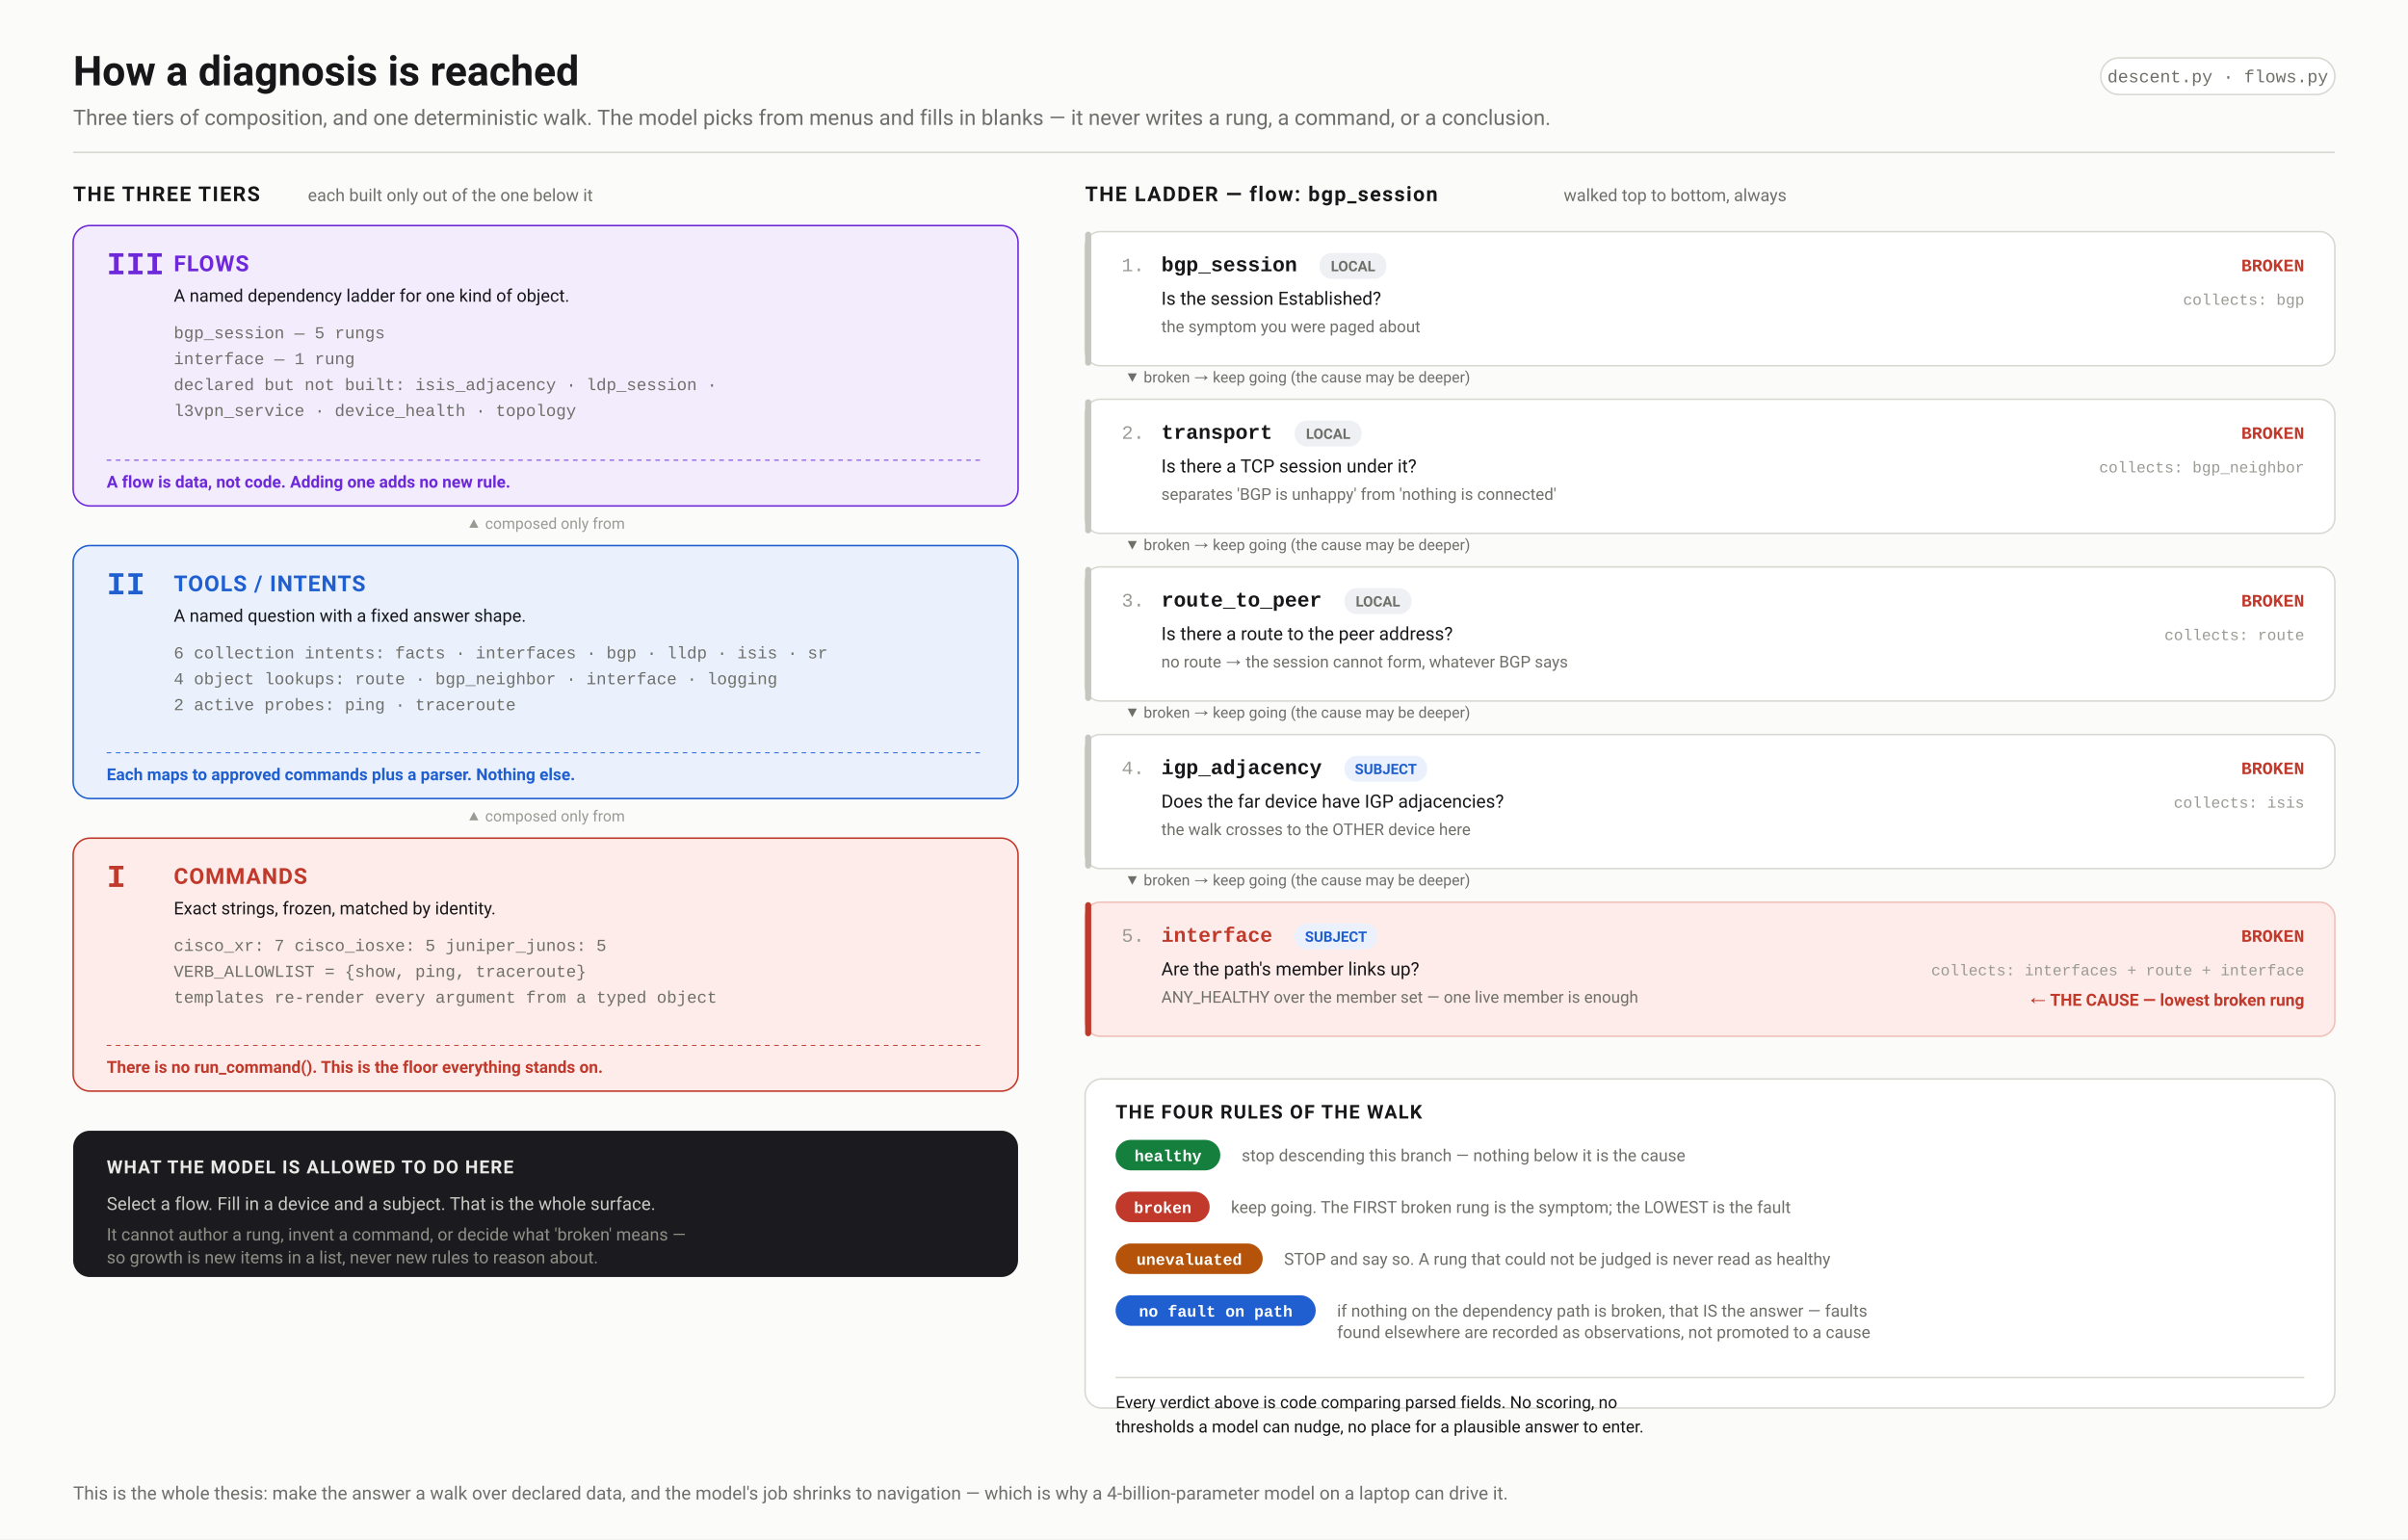
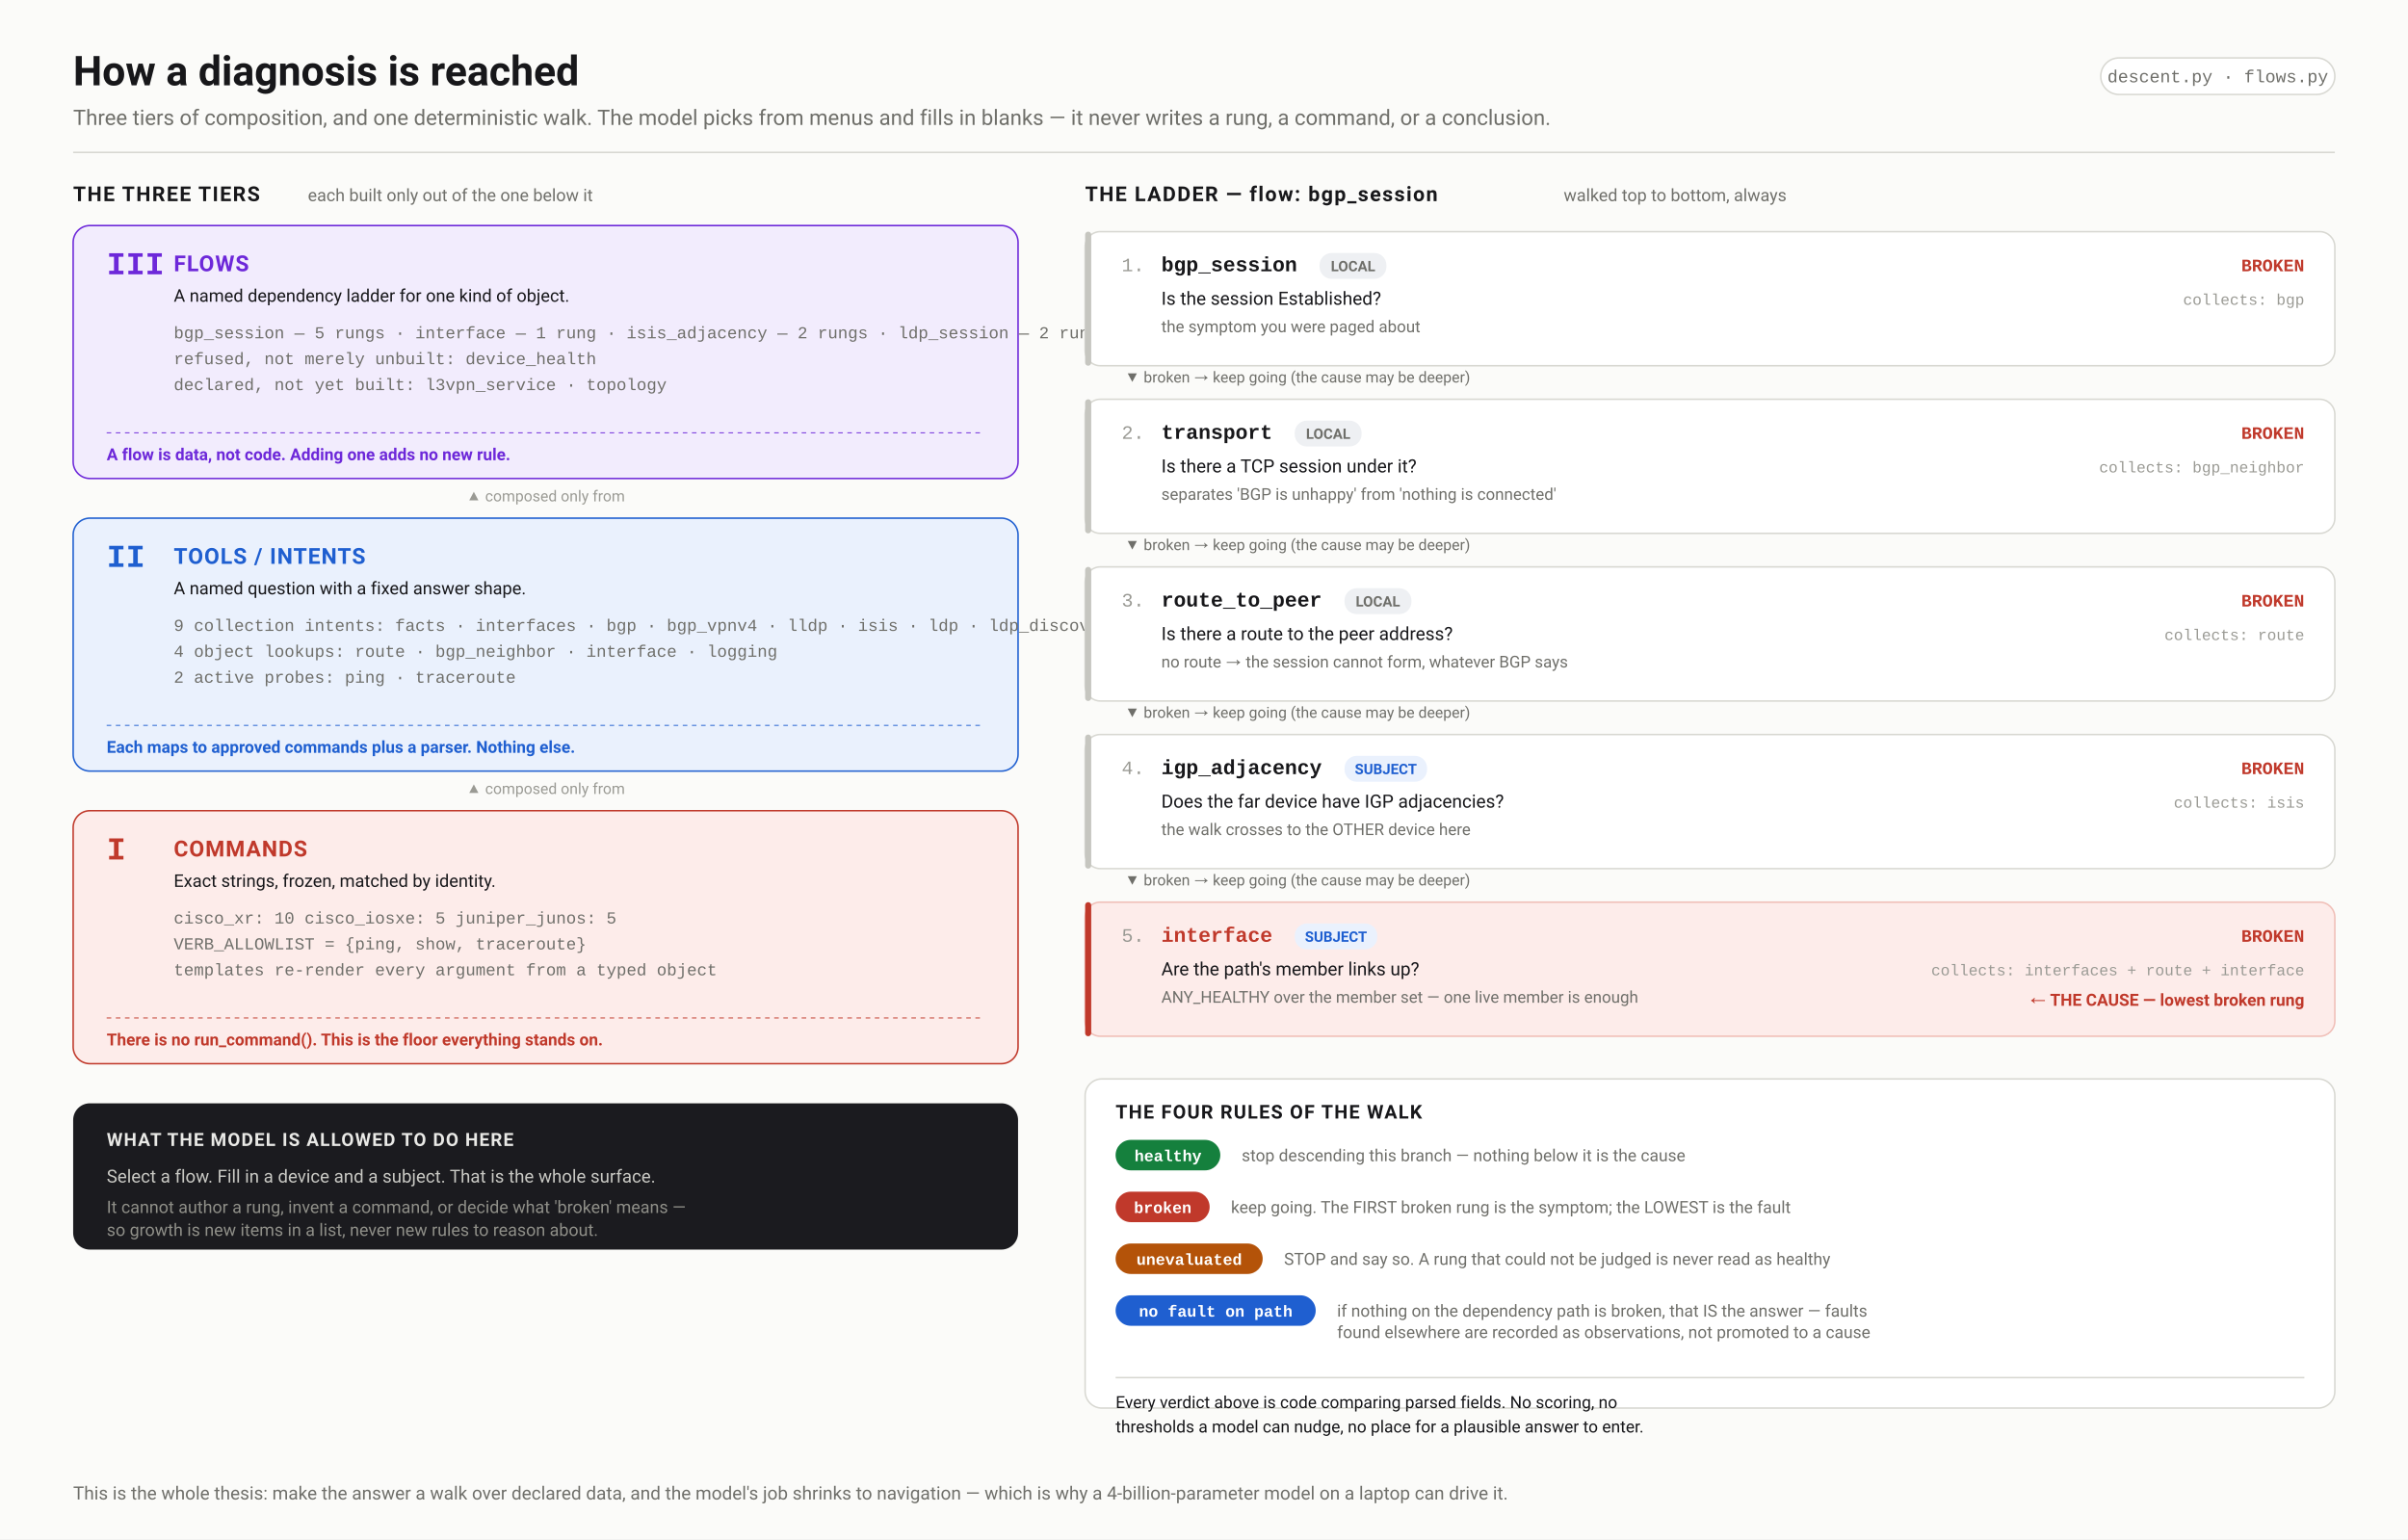
<svg xmlns="http://www.w3.org/2000/svg" width="1580" height="1010" viewBox="0 0 1580 1010" font-family="ui-sans-serif,-apple-system,'Segoe UI',Roboto,Helvetica,Arial,sans-serif">
  <defs>
    <marker id="arw" viewBox="0 0 10 10" refX="9" refY="5" markerWidth="6" markerHeight="6" orient="auto-start-reverse">
      <path d="M 0 0 L 10 5 L 0 10 z" fill="#6f6f6a" />
    </marker>
    <marker id="arwb" viewBox="0 0 10 10" refX="9" refY="5" markerWidth="6" markerHeight="6" orient="auto-start-reverse">
      <path d="M 0 0 L 10 5 L 0 10 z" fill="#1f5fd0" />
    </marker>
    <marker id="arwr" viewBox="0 0 10 10" refX="9" refY="5" markerWidth="6" markerHeight="6" orient="auto-start-reverse">
      <path d="M 0 0 L 10 5 L 0 10 z" fill="#c0392b" />
    </marker>
    <marker id="arwp" viewBox="0 0 10 10" refX="9" refY="5" markerWidth="6" markerHeight="6" orient="auto-start-reverse">
      <path d="M 0 0 L 10 5 L 0 10 z" fill="#6d28d9" />
    </marker>
    <marker id="arwg" viewBox="0 0 10 10" refX="9" refY="5" markerWidth="6" markerHeight="6" orient="auto-start-reverse">
      <path d="M 0 0 L 10 5 L 0 10 z" fill="#15803d" />
    </marker>
  </defs>
  <rect width="1580" height="1010" fill="#fbfbf9" />
  <text x="48.0" y="56.0" font-family="ui-sans-serif,-apple-system,'Segoe UI',Roboto,Helvetica,Arial,sans-serif" font-size="27" font-weight="700" fill="#17171a" text-anchor="start">How a diagnosis is reached</text>
  <text x="48.0" y="82.0" font-family="ui-sans-serif,-apple-system,'Segoe UI',Roboto,Helvetica,Arial,sans-serif" font-size="14" font-weight="400" fill="#6f6f6a" text-anchor="start">Three tiers of composition, and one deterministic walk. The model picks from menus and fills in blanks — it never writes a rung, a command, or a conclusion.</text>
  <rect x="1378.4" y="38.0" width="153.6" height="24.0" rx="12" fill="#fff" stroke="#d8d8d2" stroke-width="1" />
  <text x="1455.2" y="54.0" font-family="ui-monospace,'SF Mono',Menlo,Consolas,'Liberation Mono',monospace" font-size="11.5" font-weight="400" fill="#6f6f6a" text-anchor="middle">descent.py · flows.py</text>
  <line x1="48.0" y1="100.0" x2="1532.0" y2="100.0" stroke="#d8d8d2" stroke-width="1" />
  <text x="48.0" y="132.0" font-family="ui-sans-serif,-apple-system,'Segoe UI',Roboto,Helvetica,Arial,sans-serif" font-size="13.5" font-weight="700" fill="#17171a" text-anchor="start" letter-spacing="0.9">THE THREE TIERS</text>
  <text x="202.0" y="132.0" font-family="ui-sans-serif,-apple-system,'Segoe UI',Roboto,Helvetica,Arial,sans-serif" font-size="11.3" font-weight="400" fill="#6f6f6a" text-anchor="start">each built only out of the one below it</text>
-   <rect x="48.0" y="148.0" width="620.0" height="184.0" rx="11" fill="#f2ecfd" stroke="#6d28d9" stroke-width="1" />
+   <rect x="48.0" y="148.0" width="620.0" height="166.0" rx="11" fill="#f2ecfd" stroke="#6d28d9" stroke-width="1" />
  <text x="70.0" y="180.0" font-family="ui-monospace,'SF Mono',Menlo,Consolas,'Liberation Mono',monospace" font-size="21" font-weight="700" fill="#6d28d9" text-anchor="start">III</text>
  <text x="114.0" y="178.0" font-family="ui-sans-serif,-apple-system,'Segoe UI',Roboto,Helvetica,Arial,sans-serif" font-size="14.5" font-weight="700" fill="#6d28d9" text-anchor="start" letter-spacing="0.6">FLOWS</text>
  <text x="114.0" y="198.0" font-family="ui-sans-serif,-apple-system,'Segoe UI',Roboto,Helvetica,Arial,sans-serif" font-size="11.5" font-weight="400" fill="#17171a" text-anchor="start">A named dependency ladder for one kind of object.</text>
-   <text x="114.0" y="222.0" font-family="ui-monospace,'SF Mono',Menlo,Consolas,'Liberation Mono',monospace" font-size="11" font-weight="400" fill="#6f6f6a" text-anchor="start">bgp_session — 5 rungs</text>
-   <text x="114.0" y="239.0" font-family="ui-monospace,'SF Mono',Menlo,Consolas,'Liberation Mono',monospace" font-size="11" font-weight="400" fill="#6f6f6a" text-anchor="start">interface — 1 rung</text>
-   <text x="114.0" y="256.0" font-family="ui-monospace,'SF Mono',Menlo,Consolas,'Liberation Mono',monospace" font-size="11" font-weight="400" fill="#6f6f6a" text-anchor="start">declared but not built: isis_adjacency · ldp_session ·</text>
-   <text x="114.0" y="273.0" font-family="ui-monospace,'SF Mono',Menlo,Consolas,'Liberation Mono',monospace" font-size="11" font-weight="400" fill="#6f6f6a" text-anchor="start">l3vpn_service · device_health · topology</text>
-   <line x1="70.0" y1="302.0" x2="646.0" y2="302.0" stroke="#6d28d9" stroke-width="0.6" stroke-dasharray="3 3" />
-   <text x="70.0" y="320.0" font-family="ui-sans-serif,-apple-system,'Segoe UI',Roboto,Helvetica,Arial,sans-serif" font-size="10.9" font-weight="600" fill="#6d28d9" text-anchor="start">A flow is data, not code. Adding one adds no new rule.</text>
-   <text x="358.0" y="347.0" font-family="ui-sans-serif,-apple-system,'Segoe UI',Roboto,Helvetica,Arial,sans-serif" font-size="10" font-weight="400" fill="#9a9a94" text-anchor="middle">▲  composed only from</text>
-   <rect x="48.0" y="358.0" width="620.0" height="166.0" rx="11" fill="#eaf1fd" stroke="#1f5fd0" stroke-width="1" />
-   <text x="70.0" y="390.0" font-family="ui-monospace,'SF Mono',Menlo,Consolas,'Liberation Mono',monospace" font-size="21" font-weight="700" fill="#1f5fd0" text-anchor="start">II</text>
-   <text x="114.0" y="388.0" font-family="ui-sans-serif,-apple-system,'Segoe UI',Roboto,Helvetica,Arial,sans-serif" font-size="14.5" font-weight="700" fill="#1f5fd0" text-anchor="start" letter-spacing="0.6">TOOLS / INTENTS</text>
-   <text x="114.0" y="408.0" font-family="ui-sans-serif,-apple-system,'Segoe UI',Roboto,Helvetica,Arial,sans-serif" font-size="11.5" font-weight="400" fill="#17171a" text-anchor="start">A named question with a fixed answer shape.</text>
-   <text x="114.0" y="432.0" font-family="ui-monospace,'SF Mono',Menlo,Consolas,'Liberation Mono',monospace" font-size="11" font-weight="400" fill="#6f6f6a" text-anchor="start">6 collection intents: facts · interfaces · bgp · lldp · isis · sr</text>
-   <text x="114.0" y="449.0" font-family="ui-monospace,'SF Mono',Menlo,Consolas,'Liberation Mono',monospace" font-size="11" font-weight="400" fill="#6f6f6a" text-anchor="start">4 object lookups: route · bgp_neighbor · interface · logging</text>
-   <text x="114.0" y="466.0" font-family="ui-monospace,'SF Mono',Menlo,Consolas,'Liberation Mono',monospace" font-size="11" font-weight="400" fill="#6f6f6a" text-anchor="start">2 active probes: ping · traceroute</text>
-   <line x1="70.0" y1="494.0" x2="646.0" y2="494.0" stroke="#1f5fd0" stroke-width="0.6" stroke-dasharray="3 3" />
-   <text x="70.0" y="512.0" font-family="ui-sans-serif,-apple-system,'Segoe UI',Roboto,Helvetica,Arial,sans-serif" font-size="10.9" font-weight="600" fill="#1f5fd0" text-anchor="start">Each maps to approved commands plus a parser. Nothing else.</text>
-   <text x="358.0" y="539.0" font-family="ui-sans-serif,-apple-system,'Segoe UI',Roboto,Helvetica,Arial,sans-serif" font-size="10" font-weight="400" fill="#9a9a94" text-anchor="middle">▲  composed only from</text>
-   <rect x="48.0" y="550.0" width="620.0" height="166.0" rx="11" fill="#fdecea" stroke="#c0392b" stroke-width="1" />
-   <text x="70.0" y="582.0" font-family="ui-monospace,'SF Mono',Menlo,Consolas,'Liberation Mono',monospace" font-size="21" font-weight="700" fill="#c0392b" text-anchor="start">I</text>
-   <text x="114.0" y="580.0" font-family="ui-sans-serif,-apple-system,'Segoe UI',Roboto,Helvetica,Arial,sans-serif" font-size="14.5" font-weight="700" fill="#c0392b" text-anchor="start" letter-spacing="0.6">COMMANDS</text>
-   <text x="114.0" y="600.0" font-family="ui-sans-serif,-apple-system,'Segoe UI',Roboto,Helvetica,Arial,sans-serif" font-size="11.5" font-weight="400" fill="#17171a" text-anchor="start">Exact strings, frozen, matched by identity.</text>
-   <text x="114.0" y="624.0" font-family="ui-monospace,'SF Mono',Menlo,Consolas,'Liberation Mono',monospace" font-size="11" font-weight="400" fill="#6f6f6a" text-anchor="start">cisco_xr: 7    cisco_iosxe: 5    juniper_junos: 5</text>
-   <text x="114.0" y="641.0" font-family="ui-monospace,'SF Mono',Menlo,Consolas,'Liberation Mono',monospace" font-size="11" font-weight="400" fill="#6f6f6a" text-anchor="start">VERB_ALLOWLIST = {show, ping, traceroute}</text>
-   <text x="114.0" y="658.0" font-family="ui-monospace,'SF Mono',Menlo,Consolas,'Liberation Mono',monospace" font-size="11" font-weight="400" fill="#6f6f6a" text-anchor="start">templates re-render every argument from a typed object</text>
-   <line x1="70.0" y1="686.0" x2="646.0" y2="686.0" stroke="#c0392b" stroke-width="0.6" stroke-dasharray="3 3" />
-   <text x="70.0" y="704.0" font-family="ui-sans-serif,-apple-system,'Segoe UI',Roboto,Helvetica,Arial,sans-serif" font-size="10.9" font-weight="600" fill="#c0392b" text-anchor="start">There is no run_command(). This is the floor everything stands on.</text>
-   <rect x="48.0" y="742.0" width="620.0" height="96.0" rx="11" fill="#1b1b1f" stroke="none" stroke-width="1" />
-   <text x="70.0" y="770.0" font-family="ui-sans-serif,-apple-system,'Segoe UI',Roboto,Helvetica,Arial,sans-serif" font-size="12" font-weight="700" fill="#e9e9e6" text-anchor="start" letter-spacing="0.7">WHAT THE MODEL IS ALLOWED TO DO HERE</text>
-   <text x="70.0" y="794.0" font-family="ui-sans-serif,-apple-system,'Segoe UI',Roboto,Helvetica,Arial,sans-serif" font-size="11.8" font-weight="400" fill="#c9c9c4" text-anchor="start">Select a flow. Fill in a device and a subject. That is the whole surface.</text>
-   <text x="70.0" y="814.0" font-family="ui-sans-serif,-apple-system,'Segoe UI',Roboto,Helvetica,Arial,sans-serif" font-size="11.3" font-weight="400" fill="#8f8f88" text-anchor="start">It cannot author a rung, invent a command, or decide what 'broken' means —</text>
-   <text x="70.0" y="829.0" font-family="ui-sans-serif,-apple-system,'Segoe UI',Roboto,Helvetica,Arial,sans-serif" font-size="11.3" font-weight="400" fill="#8f8f88" text-anchor="start">so growth is new items in a list, never new rules to reason about.</text>
+   <text x="114.0" y="222.0" font-family="ui-monospace,'SF Mono',Menlo,Consolas,'Liberation Mono',monospace" font-size="11" font-weight="400" fill="#6f6f6a" text-anchor="start">bgp_session — 5 rungs · interface — 1 rung · isis_adjacency — 2 rungs · ldp_session — 2 rungs</text>
+   <text x="114.0" y="239.0" font-family="ui-monospace,'SF Mono',Menlo,Consolas,'Liberation Mono',monospace" font-size="11" font-weight="400" fill="#6f6f6a" text-anchor="start">refused, not merely unbuilt: device_health</text>
+   <text x="114.0" y="256.0" font-family="ui-monospace,'SF Mono',Menlo,Consolas,'Liberation Mono',monospace" font-size="11" font-weight="400" fill="#6f6f6a" text-anchor="start">declared, not yet built: l3vpn_service · topology</text>
+   <line x1="70.0" y1="284.0" x2="646.0" y2="284.0" stroke="#6d28d9" stroke-width="0.6" stroke-dasharray="3 3" />
+   <text x="70.0" y="302.0" font-family="ui-sans-serif,-apple-system,'Segoe UI',Roboto,Helvetica,Arial,sans-serif" font-size="10.9" font-weight="600" fill="#6d28d9" text-anchor="start">A flow is data, not code. Adding one adds no new rule.</text>
+   <text x="358.0" y="329.0" font-family="ui-sans-serif,-apple-system,'Segoe UI',Roboto,Helvetica,Arial,sans-serif" font-size="10" font-weight="400" fill="#9a9a94" text-anchor="middle">▲  composed only from</text>
+   <rect x="48.0" y="340.0" width="620.0" height="166.0" rx="11" fill="#eaf1fd" stroke="#1f5fd0" stroke-width="1" />
+   <text x="70.0" y="372.0" font-family="ui-monospace,'SF Mono',Menlo,Consolas,'Liberation Mono',monospace" font-size="21" font-weight="700" fill="#1f5fd0" text-anchor="start">II</text>
+   <text x="114.0" y="370.0" font-family="ui-sans-serif,-apple-system,'Segoe UI',Roboto,Helvetica,Arial,sans-serif" font-size="14.5" font-weight="700" fill="#1f5fd0" text-anchor="start" letter-spacing="0.6">TOOLS / INTENTS</text>
+   <text x="114.0" y="390.0" font-family="ui-sans-serif,-apple-system,'Segoe UI',Roboto,Helvetica,Arial,sans-serif" font-size="11.5" font-weight="400" fill="#17171a" text-anchor="start">A named question with a fixed answer shape.</text>
+   <text x="114.0" y="414.0" font-family="ui-monospace,'SF Mono',Menlo,Consolas,'Liberation Mono',monospace" font-size="11" font-weight="400" fill="#6f6f6a" text-anchor="start">9 collection intents: facts · interfaces · bgp · bgp_vpnv4 · lldp · isis · ldp · ldp_discovery · sr</text>
+   <text x="114.0" y="431.0" font-family="ui-monospace,'SF Mono',Menlo,Consolas,'Liberation Mono',monospace" font-size="11" font-weight="400" fill="#6f6f6a" text-anchor="start">4 object lookups: route · bgp_neighbor · interface · logging</text>
+   <text x="114.0" y="448.0" font-family="ui-monospace,'SF Mono',Menlo,Consolas,'Liberation Mono',monospace" font-size="11" font-weight="400" fill="#6f6f6a" text-anchor="start">2 active probes: ping · traceroute</text>
+   <line x1="70.0" y1="476.0" x2="646.0" y2="476.0" stroke="#1f5fd0" stroke-width="0.6" stroke-dasharray="3 3" />
+   <text x="70.0" y="494.0" font-family="ui-sans-serif,-apple-system,'Segoe UI',Roboto,Helvetica,Arial,sans-serif" font-size="10.9" font-weight="600" fill="#1f5fd0" text-anchor="start">Each maps to approved commands plus a parser. Nothing else.</text>
+   <text x="358.0" y="521.0" font-family="ui-sans-serif,-apple-system,'Segoe UI',Roboto,Helvetica,Arial,sans-serif" font-size="10" font-weight="400" fill="#9a9a94" text-anchor="middle">▲  composed only from</text>
+   <rect x="48.0" y="532.0" width="620.0" height="166.0" rx="11" fill="#fdecea" stroke="#c0392b" stroke-width="1" />
+   <text x="70.0" y="564.0" font-family="ui-monospace,'SF Mono',Menlo,Consolas,'Liberation Mono',monospace" font-size="21" font-weight="700" fill="#c0392b" text-anchor="start">I</text>
+   <text x="114.0" y="562.0" font-family="ui-sans-serif,-apple-system,'Segoe UI',Roboto,Helvetica,Arial,sans-serif" font-size="14.5" font-weight="700" fill="#c0392b" text-anchor="start" letter-spacing="0.6">COMMANDS</text>
+   <text x="114.0" y="582.0" font-family="ui-sans-serif,-apple-system,'Segoe UI',Roboto,Helvetica,Arial,sans-serif" font-size="11.5" font-weight="400" fill="#17171a" text-anchor="start">Exact strings, frozen, matched by identity.</text>
+   <text x="114.0" y="606.0" font-family="ui-monospace,'SF Mono',Menlo,Consolas,'Liberation Mono',monospace" font-size="11" font-weight="400" fill="#6f6f6a" text-anchor="start">cisco_xr: 10    cisco_iosxe: 5    juniper_junos: 5</text>
+   <text x="114.0" y="623.0" font-family="ui-monospace,'SF Mono',Menlo,Consolas,'Liberation Mono',monospace" font-size="11" font-weight="400" fill="#6f6f6a" text-anchor="start">VERB_ALLOWLIST = {ping, show, traceroute}</text>
+   <text x="114.0" y="640.0" font-family="ui-monospace,'SF Mono',Menlo,Consolas,'Liberation Mono',monospace" font-size="11" font-weight="400" fill="#6f6f6a" text-anchor="start">templates re-render every argument from a typed object</text>
+   <line x1="70.0" y1="668.0" x2="646.0" y2="668.0" stroke="#c0392b" stroke-width="0.6" stroke-dasharray="3 3" />
+   <text x="70.0" y="686.0" font-family="ui-sans-serif,-apple-system,'Segoe UI',Roboto,Helvetica,Arial,sans-serif" font-size="10.9" font-weight="600" fill="#c0392b" text-anchor="start">There is no run_command(). This is the floor everything stands on.</text>
+   <rect x="48.0" y="724.0" width="620.0" height="96.0" rx="11" fill="#1b1b1f" stroke="none" stroke-width="1" />
+   <text x="70.0" y="752.0" font-family="ui-sans-serif,-apple-system,'Segoe UI',Roboto,Helvetica,Arial,sans-serif" font-size="12" font-weight="700" fill="#e9e9e6" text-anchor="start" letter-spacing="0.7">WHAT THE MODEL IS ALLOWED TO DO HERE</text>
+   <text x="70.0" y="776.0" font-family="ui-sans-serif,-apple-system,'Segoe UI',Roboto,Helvetica,Arial,sans-serif" font-size="11.8" font-weight="400" fill="#c9c9c4" text-anchor="start">Select a flow. Fill in a device and a subject. That is the whole surface.</text>
+   <text x="70.0" y="796.0" font-family="ui-sans-serif,-apple-system,'Segoe UI',Roboto,Helvetica,Arial,sans-serif" font-size="11.3" font-weight="400" fill="#8f8f88" text-anchor="start">It cannot author a rung, invent a command, or decide what 'broken' means —</text>
+   <text x="70.0" y="811.0" font-family="ui-sans-serif,-apple-system,'Segoe UI',Roboto,Helvetica,Arial,sans-serif" font-size="11.3" font-weight="400" fill="#8f8f88" text-anchor="start">so growth is new items in a list, never new rules to reason about.</text>
  <text x="712.0" y="132.0" font-family="ui-sans-serif,-apple-system,'Segoe UI',Roboto,Helvetica,Arial,sans-serif" font-size="13.5" font-weight="700" fill="#17171a" text-anchor="start" letter-spacing="0.9">THE LADDER — flow: bgp_session</text>
  <text x="1026.0" y="132.0" font-family="ui-sans-serif,-apple-system,'Segoe UI',Roboto,Helvetica,Arial,sans-serif" font-size="11.3" font-weight="400" fill="#6f6f6a" text-anchor="start">walked top to bottom, always</text>
  <rect x="712.0" y="152.0" width="820.0" height="88.0" rx="10" fill="#ffffff" stroke="#d8d8d2" stroke-width="1" />
  <rect x="712.0" y="152.0" width="4.0" height="88.0" rx="2" fill="#c6c6c0" stroke="none" stroke-width="1" />
  <text x="736.0" y="178.0" font-family="ui-monospace,'SF Mono',Menlo,Consolas,'Liberation Mono',monospace" font-size="12.5" font-weight="400" fill="#9a9a94" text-anchor="start">1.</text>
  <text x="762.0" y="178.0" font-family="ui-monospace,'SF Mono',Menlo,Consolas,'Liberation Mono',monospace" font-size="13.5" font-weight="700" fill="#17171a" text-anchor="start">bgp_session</text>
  <rect x="865.8" y="166.0" width="43.9" height="17.0" rx="8" fill="#eef0f3" stroke="none" stroke-width="1" />
  <text x="887.8" y="178.0" font-family="ui-sans-serif,-apple-system,'Segoe UI',Roboto,Helvetica,Arial,sans-serif" font-size="9.5" font-weight="700" fill="#6f6f6a" text-anchor="middle">LOCAL</text>
  <text x="1512.0" y="178.0" font-family="ui-monospace,'SF Mono',Menlo,Consolas,'Liberation Mono',monospace" font-size="11.5" font-weight="700" fill="#c0392b" text-anchor="end">BROKEN</text>
  <text x="762.0" y="200.0" font-family="ui-sans-serif,-apple-system,'Segoe UI',Roboto,Helvetica,Arial,sans-serif" font-size="12" font-weight="400" fill="#17171a" text-anchor="start">Is the session Established?</text>
  <text x="762.0" y="218.0" font-family="ui-sans-serif,-apple-system,'Segoe UI',Roboto,Helvetica,Arial,sans-serif" font-size="10.7" font-weight="400" fill="#6f6f6a" text-anchor="start">the symptom you were paged about</text>
  <text x="1512.0" y="200.0" font-family="ui-monospace,'SF Mono',Menlo,Consolas,'Liberation Mono',monospace" font-size="10.2" font-weight="400" fill="#9a9a94" text-anchor="end">collects: bgp</text>
  <text x="738.0" y="251.0" font-family="ui-sans-serif,-apple-system,'Segoe UI',Roboto,Helvetica,Arial,sans-serif" font-size="10" font-weight="400" fill="#6f6f6a" text-anchor="start">▼ broken → keep going (the cause may be deeper)</text>
  <rect x="712.0" y="262.0" width="820.0" height="88.0" rx="10" fill="#ffffff" stroke="#d8d8d2" stroke-width="1" />
  <rect x="712.0" y="262.0" width="4.0" height="88.0" rx="2" fill="#c6c6c0" stroke="none" stroke-width="1" />
  <text x="736.0" y="288.0" font-family="ui-monospace,'SF Mono',Menlo,Consolas,'Liberation Mono',monospace" font-size="12.5" font-weight="400" fill="#9a9a94" text-anchor="start">2.</text>
  <text x="762.0" y="288.0" font-family="ui-monospace,'SF Mono',Menlo,Consolas,'Liberation Mono',monospace" font-size="13.5" font-weight="700" fill="#17171a" text-anchor="start">transport</text>
  <rect x="849.5" y="276.0" width="43.9" height="17.0" rx="8" fill="#eef0f3" stroke="none" stroke-width="1" />
  <text x="871.5" y="288.0" font-family="ui-sans-serif,-apple-system,'Segoe UI',Roboto,Helvetica,Arial,sans-serif" font-size="9.5" font-weight="700" fill="#6f6f6a" text-anchor="middle">LOCAL</text>
  <text x="1512.0" y="288.0" font-family="ui-monospace,'SF Mono',Menlo,Consolas,'Liberation Mono',monospace" font-size="11.5" font-weight="700" fill="#c0392b" text-anchor="end">BROKEN</text>
  <text x="762.0" y="310.0" font-family="ui-sans-serif,-apple-system,'Segoe UI',Roboto,Helvetica,Arial,sans-serif" font-size="12" font-weight="400" fill="#17171a" text-anchor="start">Is there a TCP session under it?</text>
  <text x="762.0" y="328.0" font-family="ui-sans-serif,-apple-system,'Segoe UI',Roboto,Helvetica,Arial,sans-serif" font-size="10.7" font-weight="400" fill="#6f6f6a" text-anchor="start">separates 'BGP is unhappy' from 'nothing is connected'</text>
  <text x="1512.0" y="310.0" font-family="ui-monospace,'SF Mono',Menlo,Consolas,'Liberation Mono',monospace" font-size="10.2" font-weight="400" fill="#9a9a94" text-anchor="end">collects: bgp_neighbor</text>
  <text x="738.0" y="361.0" font-family="ui-sans-serif,-apple-system,'Segoe UI',Roboto,Helvetica,Arial,sans-serif" font-size="10" font-weight="400" fill="#6f6f6a" text-anchor="start">▼ broken → keep going (the cause may be deeper)</text>
  <rect x="712.0" y="372.0" width="820.0" height="88.0" rx="10" fill="#ffffff" stroke="#d8d8d2" stroke-width="1" />
  <rect x="712.0" y="372.0" width="4.0" height="88.0" rx="2" fill="#c6c6c0" stroke="none" stroke-width="1" />
  <text x="736.0" y="398.0" font-family="ui-monospace,'SF Mono',Menlo,Consolas,'Liberation Mono',monospace" font-size="12.5" font-weight="400" fill="#9a9a94" text-anchor="start">3.</text>
  <text x="762.0" y="398.0" font-family="ui-monospace,'SF Mono',Menlo,Consolas,'Liberation Mono',monospace" font-size="13.5" font-weight="700" fill="#17171a" text-anchor="start">route_to_peer</text>
  <rect x="882.2" y="386.0" width="43.9" height="17.0" rx="8" fill="#eef0f3" stroke="none" stroke-width="1" />
  <text x="904.1" y="398.0" font-family="ui-sans-serif,-apple-system,'Segoe UI',Roboto,Helvetica,Arial,sans-serif" font-size="9.5" font-weight="700" fill="#6f6f6a" text-anchor="middle">LOCAL</text>
  <text x="1512.0" y="398.0" font-family="ui-monospace,'SF Mono',Menlo,Consolas,'Liberation Mono',monospace" font-size="11.5" font-weight="700" fill="#c0392b" text-anchor="end">BROKEN</text>
  <text x="762.0" y="420.0" font-family="ui-sans-serif,-apple-system,'Segoe UI',Roboto,Helvetica,Arial,sans-serif" font-size="12" font-weight="400" fill="#17171a" text-anchor="start">Is there a route to the peer address?</text>
  <text x="762.0" y="438.0" font-family="ui-sans-serif,-apple-system,'Segoe UI',Roboto,Helvetica,Arial,sans-serif" font-size="10.7" font-weight="400" fill="#6f6f6a" text-anchor="start">no route → the session cannot form, whatever BGP says</text>
  <text x="1512.0" y="420.0" font-family="ui-monospace,'SF Mono',Menlo,Consolas,'Liberation Mono',monospace" font-size="10.2" font-weight="400" fill="#9a9a94" text-anchor="end">collects: route</text>
  <text x="738.0" y="471.0" font-family="ui-sans-serif,-apple-system,'Segoe UI',Roboto,Helvetica,Arial,sans-serif" font-size="10" font-weight="400" fill="#6f6f6a" text-anchor="start">▼ broken → keep going (the cause may be deeper)</text>
  <rect x="712.0" y="482.0" width="820.0" height="88.0" rx="10" fill="#ffffff" stroke="#d8d8d2" stroke-width="1" />
  <rect x="712.0" y="482.0" width="4.0" height="88.0" rx="2" fill="#c6c6c0" stroke="none" stroke-width="1" />
  <text x="736.0" y="508.0" font-family="ui-monospace,'SF Mono',Menlo,Consolas,'Liberation Mono',monospace" font-size="12.5" font-weight="400" fill="#9a9a94" text-anchor="start">4.</text>
  <text x="762.0" y="508.0" font-family="ui-monospace,'SF Mono',Menlo,Consolas,'Liberation Mono',monospace" font-size="13.5" font-weight="700" fill="#17171a" text-anchor="start">igp_adjacency</text>
  <rect x="882.2" y="496.0" width="54.2" height="17.0" rx="8" fill="#eaf1fd" stroke="none" stroke-width="1" />
  <text x="909.3" y="508.0" font-family="ui-sans-serif,-apple-system,'Segoe UI',Roboto,Helvetica,Arial,sans-serif" font-size="9.5" font-weight="700" fill="#1f5fd0" text-anchor="middle">SUBJECT</text>
  <text x="1512.0" y="508.0" font-family="ui-monospace,'SF Mono',Menlo,Consolas,'Liberation Mono',monospace" font-size="11.5" font-weight="700" fill="#c0392b" text-anchor="end">BROKEN</text>
  <text x="762.0" y="530.0" font-family="ui-sans-serif,-apple-system,'Segoe UI',Roboto,Helvetica,Arial,sans-serif" font-size="12" font-weight="400" fill="#17171a" text-anchor="start">Does the far device have IGP adjacencies?</text>
  <text x="762.0" y="548.0" font-family="ui-sans-serif,-apple-system,'Segoe UI',Roboto,Helvetica,Arial,sans-serif" font-size="10.7" font-weight="400" fill="#6f6f6a" text-anchor="start">the walk crosses to the OTHER device here</text>
  <text x="1512.0" y="530.0" font-family="ui-monospace,'SF Mono',Menlo,Consolas,'Liberation Mono',monospace" font-size="10.2" font-weight="400" fill="#9a9a94" text-anchor="end">collects: isis</text>
  <text x="738.0" y="581.0" font-family="ui-sans-serif,-apple-system,'Segoe UI',Roboto,Helvetica,Arial,sans-serif" font-size="10" font-weight="400" fill="#6f6f6a" text-anchor="start">▼ broken → keep going (the cause may be deeper)</text>
  <rect x="712.0" y="592.0" width="820.0" height="88.0" rx="10" fill="#fdecea" stroke="#f0bfb8" stroke-width="1" />
  <rect x="712.0" y="592.0" width="4.0" height="88.0" rx="2" fill="#c0392b" stroke="none" stroke-width="1" />
  <text x="736.0" y="618.0" font-family="ui-monospace,'SF Mono',Menlo,Consolas,'Liberation Mono',monospace" font-size="12.5" font-weight="400" fill="#9a9a94" text-anchor="start">5.</text>
  <text x="762.0" y="618.0" font-family="ui-monospace,'SF Mono',Menlo,Consolas,'Liberation Mono',monospace" font-size="13.5" font-weight="700" fill="#c0392b" text-anchor="start">interface</text>
  <rect x="849.5" y="606.0" width="54.2" height="17.0" rx="8" fill="#eaf1fd" stroke="none" stroke-width="1" />
  <text x="876.6" y="618.0" font-family="ui-sans-serif,-apple-system,'Segoe UI',Roboto,Helvetica,Arial,sans-serif" font-size="9.5" font-weight="700" fill="#1f5fd0" text-anchor="middle">SUBJECT</text>
  <text x="1512.0" y="618.0" font-family="ui-monospace,'SF Mono',Menlo,Consolas,'Liberation Mono',monospace" font-size="11.5" font-weight="700" fill="#c0392b" text-anchor="end">BROKEN</text>
  <text x="762.0" y="640.0" font-family="ui-sans-serif,-apple-system,'Segoe UI',Roboto,Helvetica,Arial,sans-serif" font-size="12" font-weight="400" fill="#17171a" text-anchor="start">Are the path's member links up?</text>
  <text x="762.0" y="658.0" font-family="ui-sans-serif,-apple-system,'Segoe UI',Roboto,Helvetica,Arial,sans-serif" font-size="10.7" font-weight="400" fill="#6f6f6a" text-anchor="start">ANY_HEALTHY over the member set — one live member is enough</text>
  <text x="1512.0" y="640.0" font-family="ui-monospace,'SF Mono',Menlo,Consolas,'Liberation Mono',monospace" font-size="10.2" font-weight="400" fill="#9a9a94" text-anchor="end">collects: interfaces + route + interface</text>
  <text x="1512.0" y="660.0" font-family="ui-sans-serif,-apple-system,'Segoe UI',Roboto,Helvetica,Arial,sans-serif" font-size="11" font-weight="700" fill="#c0392b" text-anchor="end">←  THE CAUSE — lowest broken rung</text>
  <rect x="712.0" y="708.0" width="820.0" height="216.0" rx="11" fill="#ffffff" stroke="#d8d8d2" stroke-width="1" />
  <text x="732.0" y="734.0" font-family="ui-sans-serif,-apple-system,'Segoe UI',Roboto,Helvetica,Arial,sans-serif" font-size="12.5" font-weight="700" fill="#17171a" text-anchor="start" letter-spacing="0.8">THE FOUR RULES OF THE WALK</text>
  <rect x="732.0" y="748.0" width="68.7" height="20.0" rx="10" fill="#15803d" stroke="none" stroke-width="1" />
  <text x="766.4" y="762.0" font-family="ui-monospace,'SF Mono',Menlo,Consolas,'Liberation Mono',monospace" font-size="10.5" font-weight="700" fill="#fff" text-anchor="middle">healthy</text>
  <text x="814.7" y="762.0" font-family="ui-sans-serif,-apple-system,'Segoe UI',Roboto,Helvetica,Arial,sans-serif" font-size="11" font-weight="400" fill="#6f6f6a" text-anchor="start">stop descending this branch — nothing below it is the cause</text>
  <rect x="732.0" y="782.0" width="61.7" height="20.0" rx="10" fill="#c0392b" stroke="none" stroke-width="1" />
  <text x="762.9" y="796.0" font-family="ui-monospace,'SF Mono',Menlo,Consolas,'Liberation Mono',monospace" font-size="10.5" font-weight="700" fill="#fff" text-anchor="middle">broken</text>
  <text x="807.7" y="796.0" font-family="ui-sans-serif,-apple-system,'Segoe UI',Roboto,Helvetica,Arial,sans-serif" font-size="11" font-weight="400" fill="#6f6f6a" text-anchor="start">keep going. The FIRST broken rung is the symptom; the LOWEST is the fault</text>
  <rect x="732.0" y="816.0" width="96.5" height="20.0" rx="10" fill="#b45309" stroke="none" stroke-width="1" />
  <text x="780.3" y="830.0" font-family="ui-monospace,'SF Mono',Menlo,Consolas,'Liberation Mono',monospace" font-size="10.5" font-weight="700" fill="#fff" text-anchor="middle">unevaluated</text>
  <text x="842.5" y="830.0" font-family="ui-sans-serif,-apple-system,'Segoe UI',Roboto,Helvetica,Arial,sans-serif" font-size="11" font-weight="400" fill="#6f6f6a" text-anchor="start">STOP and say so. A rung that could not be judged is never read as healthy</text>
  <rect x="732.0" y="850.0" width="131.3" height="20.0" rx="10" fill="#1f5fd0" stroke="none" stroke-width="1" />
  <text x="797.7" y="864.0" font-family="ui-monospace,'SF Mono',Menlo,Consolas,'Liberation Mono',monospace" font-size="10.5" font-weight="700" fill="#fff" text-anchor="middle">no fault on path</text>
  <text x="877.3" y="864.0" font-family="ui-sans-serif,-apple-system,'Segoe UI',Roboto,Helvetica,Arial,sans-serif" font-size="11" font-weight="400" fill="#6f6f6a" text-anchor="start">if nothing on the dependency path is broken, that IS the answer — faults</text>
  <text x="877.3" y="878.0" font-family="ui-sans-serif,-apple-system,'Segoe UI',Roboto,Helvetica,Arial,sans-serif" font-size="11" font-weight="400" fill="#6f6f6a" text-anchor="start">found elsewhere are recorded as observations, not promoted to a cause</text>
  <line x1="732.0" y1="904.0" x2="1512.0" y2="904.0" stroke="#d8d8d2" stroke-width="1" />
  <text x="732.0" y="924.0" font-family="ui-sans-serif,-apple-system,'Segoe UI',Roboto,Helvetica,Arial,sans-serif" font-size="11" font-weight="400" fill="#17171a" text-anchor="start">Every verdict above is code comparing parsed fields. No scoring, no</text>
  <text x="732.0" y="940.0" font-family="ui-sans-serif,-apple-system,'Segoe UI',Roboto,Helvetica,Arial,sans-serif" font-size="11" font-weight="400" fill="#17171a" text-anchor="start">thresholds a model can nudge, no place for a plausible answer to enter.</text>
  <text x="48.0" y="984.0" font-family="ui-sans-serif,-apple-system,'Segoe UI',Roboto,Helvetica,Arial,sans-serif" font-size="12" font-weight="400" fill="#6f6f6a" text-anchor="start">This is the whole thesis: make the answer a walk over declared data, and the model's job shrinks to navigation — which is why a 4-billion-parameter model on a laptop can drive it.</text>
</svg>
